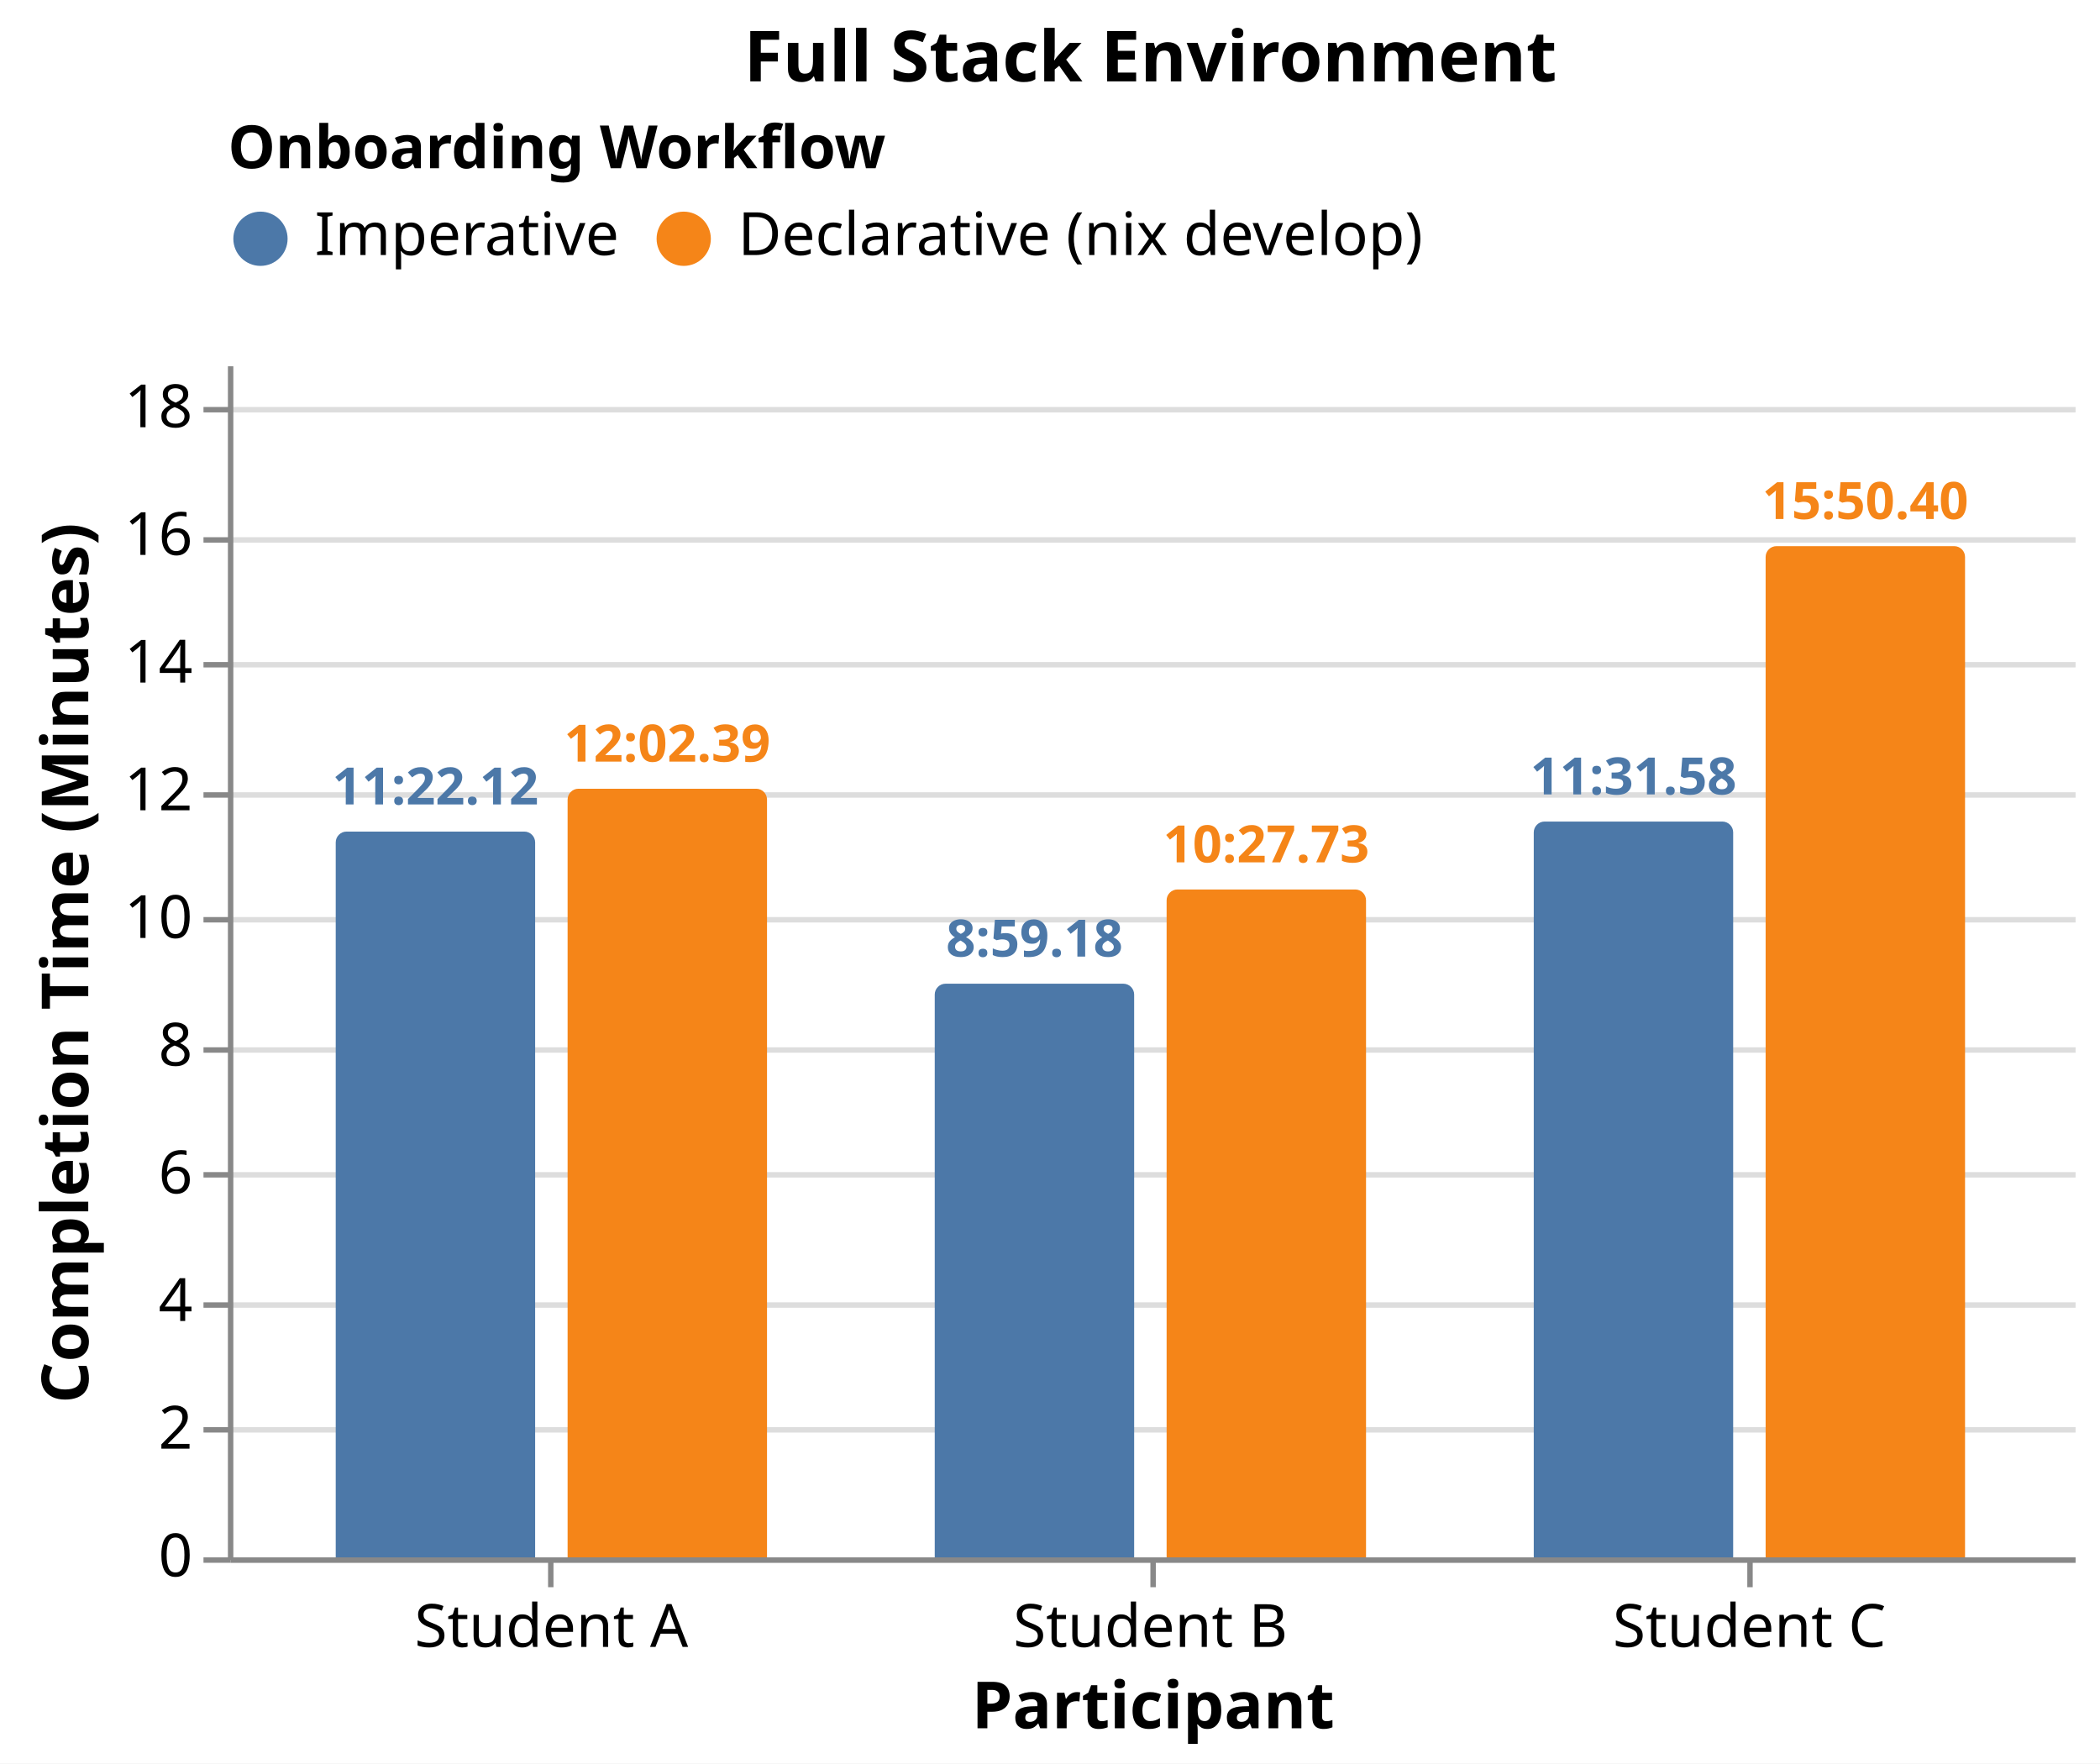
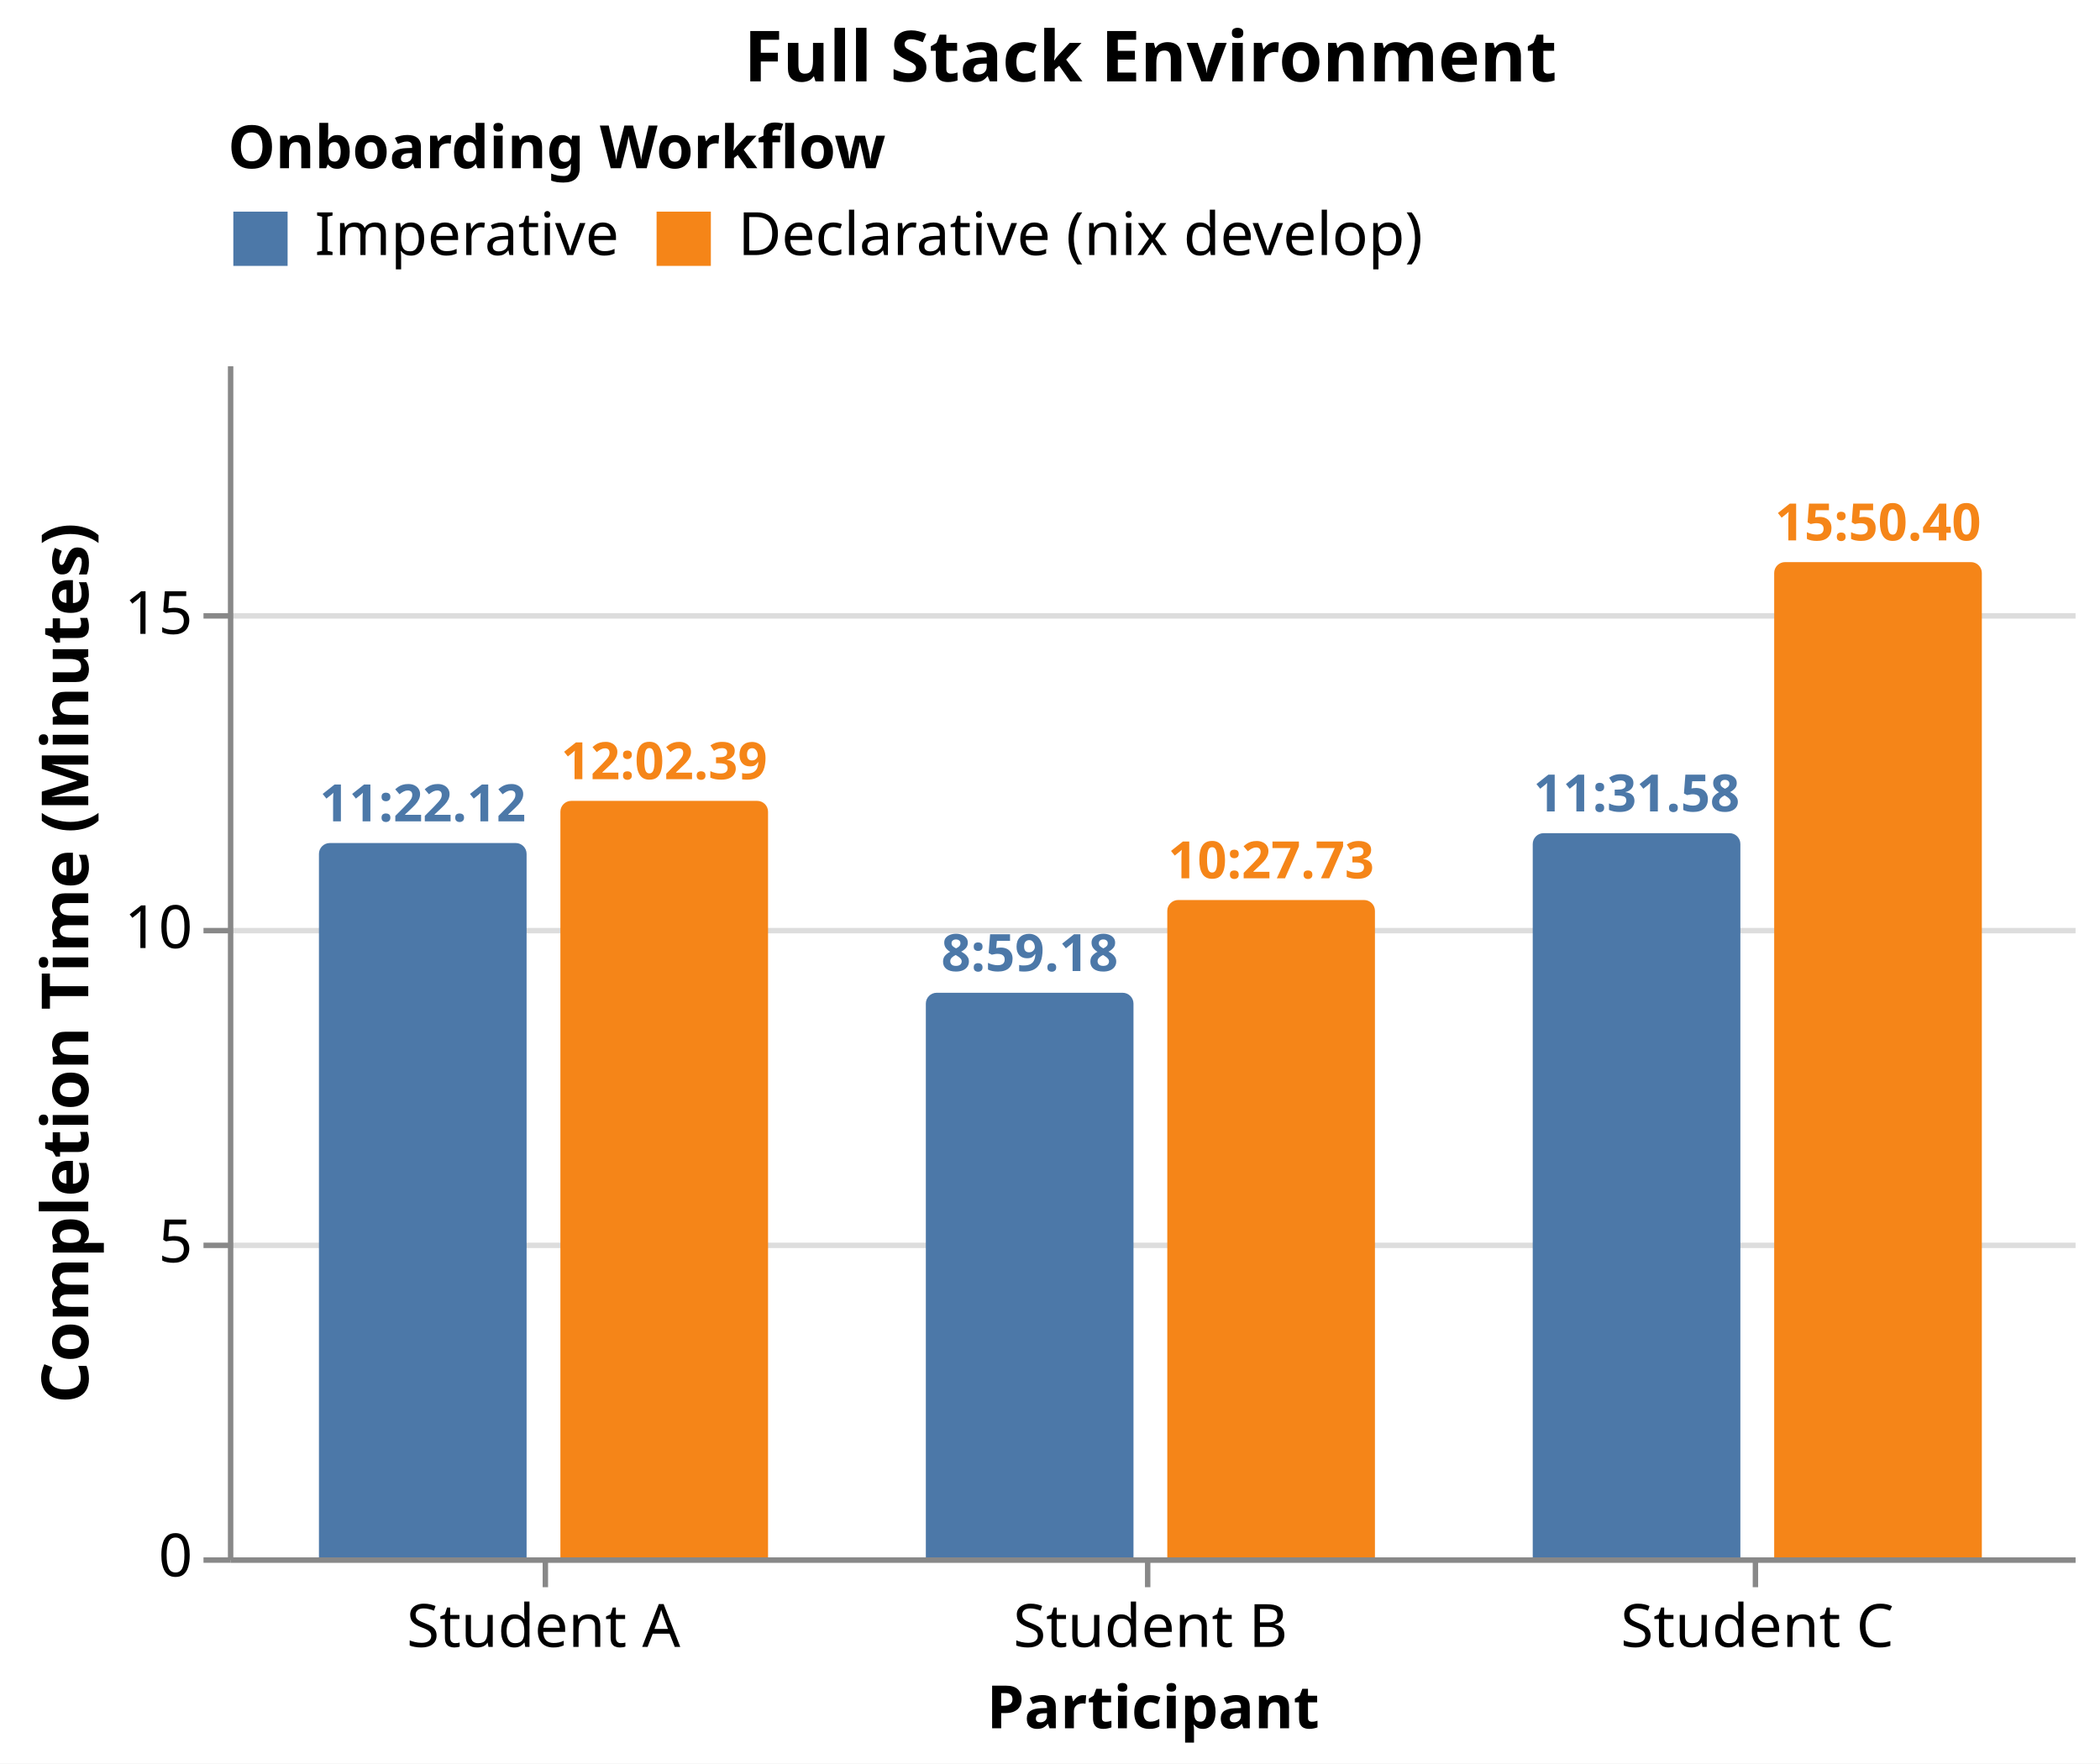
<svg xmlns="http://www.w3.org/2000/svg" version="1.1" class="marks" width="387" height="325" viewBox="0 0 387 325">
  <rect width="387" height="325" fill="white" />
  <g fill="none" stroke-miterlimit="10" transform="translate(42,67)">
    <g class="mark-group role-frame root" role="graphics-object" aria-roledescription="group mark container">
      <g transform="translate(0,0)">
        <path class="background" aria-hidden="true" d="M0,0h340v220h-340Z" stroke="#ddd" stroke-width="0" />
        <g>
          <g class="mark-group role-axis" aria-hidden="true">
            <g transform="translate(0.5,0.5)">
              <path class="background" aria-hidden="true" d="M0,0h0v0h0Z" pointer-events="none" />
              <g>
                <g class="mark-rule role-axis-grid" pointer-events="none">
                  <line transform="translate(0,220)" x2="340" y2="0" stroke="#ddd" stroke-width="1" opacity="1" />
-                   <line transform="translate(0,196)" x2="340" y2="0" stroke="#ddd" stroke-width="1" opacity="1" />
-                   <line transform="translate(0,173)" x2="340" y2="0" stroke="#ddd" stroke-width="1" opacity="1" />
-                   <line transform="translate(0,149)" x2="340" y2="0" stroke="#ddd" stroke-width="1" opacity="1" />
-                   <line transform="translate(0,126)" x2="340" y2="0" stroke="#ddd" stroke-width="1" opacity="1" />
-                   <line transform="translate(0,102)" x2="340" y2="0" stroke="#ddd" stroke-width="1" opacity="1" />
-                   <line transform="translate(0,79)" x2="340" y2="0" stroke="#ddd" stroke-width="1" opacity="1" />
-                   <line transform="translate(0,55)" x2="340" y2="0" stroke="#ddd" stroke-width="1" opacity="1" />
-                   <line transform="translate(0,32)" x2="340" y2="0" stroke="#ddd" stroke-width="1" opacity="1" />
-                   <line transform="translate(0,8)" x2="340" y2="0" stroke="#ddd" stroke-width="1" opacity="1" />
+                   <line transform="translate(0,162)" x2="340" y2="0" stroke="#ddd" stroke-width="1" opacity="1" />
+                   <line transform="translate(0,104)" x2="340" y2="0" stroke="#ddd" stroke-width="1" opacity="1" />
+                   <line transform="translate(0,46)" x2="340" y2="0" stroke="#ddd" stroke-width="1" opacity="1" />
                </g>
              </g>
              <path class="foreground" aria-hidden="true" d="" pointer-events="none" display="none" />
            </g>
          </g>
          <g class="mark-group role-axis" role="graphics-symbol" aria-roledescription="axis" aria-label="X-axis titled 'Participant' for a discrete scale with 3 values: Student A, Student B, Student C">
            <g transform="translate(0.5,220.5)">
              <path class="background" aria-hidden="true" d="M0,0h0v0h0Z" pointer-events="none" />
              <g>
                <g class="mark-rule role-axis-tick" pointer-events="none">
-                   <line transform="translate(59,0)" x2="0" y2="5" stroke="#888" stroke-width="1" opacity="1" />
-                   <line transform="translate(170,0)" x2="0" y2="5" stroke="#888" stroke-width="1" opacity="1" />
-                   <line transform="translate(280,0)" x2="0" y2="5" stroke="#888" stroke-width="1" opacity="1" />
+                   <line transform="translate(58,0)" x2="0" y2="5" stroke="#888" stroke-width="1" opacity="1" />
+                   <line transform="translate(169,0)" x2="0" y2="5" stroke="#888" stroke-width="1" opacity="1" />
+                   <line transform="translate(281,0)" x2="0" y2="5" stroke="#888" stroke-width="1" opacity="1" />
                </g>
                <g class="mark-text role-axis-label" pointer-events="none">
-                   <text text-anchor="middle" transform="translate(59.11039,16)" font-family="sans-serif" font-size="11px" fill="#000" opacity="1">Student A</text>
+                   <text text-anchor="middle" transform="translate(57.65789,16)" font-family="sans-serif" font-size="11px" fill="#000" opacity="1">Student A</text>
                  <text text-anchor="middle" transform="translate(169.5,16)" font-family="sans-serif" font-size="11px" fill="#000" opacity="1">Student B</text>
-                   <text text-anchor="middle" transform="translate(279.8896,16)" font-family="sans-serif" font-size="11px" fill="#000" opacity="1">Student C</text>
+                   <text text-anchor="middle" transform="translate(281.3421,16)" font-family="sans-serif" font-size="11px" fill="#000" opacity="1">Student C</text>
                </g>
                <g class="mark-rule role-axis-domain" pointer-events="none">
                  <line transform="translate(0,0)" x2="340" y2="0" stroke="#888" stroke-width="1" opacity="1" />
                </g>
                <g class="mark-text role-axis-title" pointer-events="none">
-                   <text text-anchor="middle" transform="translate(170,31)" font-family="sans-serif" font-size="12px" font-weight="bold" fill="#000" opacity="1">Participant</text>
+                   <text text-anchor="middle" transform="translate(170,31)" font-family="sans-serif" font-size="11px" font-weight="bold" fill="#000" opacity="1">Participant</text>
                </g>
              </g>
              <path class="foreground" aria-hidden="true" d="" pointer-events="none" display="none" />
            </g>
          </g>
          <g class="mark-group role-axis" role="graphics-symbol" aria-roledescription="axis" aria-label="Y-axis titled 'Completion Time (Minutes)' for a linear scale with values from 0 to 19">
            <g transform="translate(0.5,0.5)">
              <path class="background" aria-hidden="true" d="M0,0h0v0h0Z" pointer-events="none" />
              <g>
                <g class="mark-rule role-axis-tick" pointer-events="none">
                  <line transform="translate(0,220)" x2="-5" y2="0" stroke="#888" stroke-width="1" opacity="1" />
-                   <line transform="translate(0,196)" x2="-5" y2="0" stroke="#888" stroke-width="1" opacity="1" />
-                   <line transform="translate(0,173)" x2="-5" y2="0" stroke="#888" stroke-width="1" opacity="1" />
-                   <line transform="translate(0,149)" x2="-5" y2="0" stroke="#888" stroke-width="1" opacity="1" />
-                   <line transform="translate(0,126)" x2="-5" y2="0" stroke="#888" stroke-width="1" opacity="1" />
-                   <line transform="translate(0,102)" x2="-5" y2="0" stroke="#888" stroke-width="1" opacity="1" />
-                   <line transform="translate(0,79)" x2="-5" y2="0" stroke="#888" stroke-width="1" opacity="1" />
-                   <line transform="translate(0,55)" x2="-5" y2="0" stroke="#888" stroke-width="1" opacity="1" />
-                   <line transform="translate(0,32)" x2="-5" y2="0" stroke="#888" stroke-width="1" opacity="1" />
-                   <line transform="translate(0,8)" x2="-5" y2="0" stroke="#888" stroke-width="1" opacity="1" />
+                   <line transform="translate(0,162)" x2="-5" y2="0" stroke="#888" stroke-width="1" opacity="1" />
+                   <line transform="translate(0,104)" x2="-5" y2="0" stroke="#888" stroke-width="1" opacity="1" />
+                   <line transform="translate(0,46)" x2="-5" y2="0" stroke="#888" stroke-width="1" opacity="1" />
                </g>
                <g class="mark-text role-axis-label" pointer-events="none">
                  <text text-anchor="end" transform="translate(-7,223)" font-family="sans-serif" font-size="11px" fill="#000" opacity="1">0</text>
-                   <text text-anchor="end" transform="translate(-7,199.4706)" font-family="sans-serif" font-size="11px" fill="#000" opacity="1">2</text>
-                   <text text-anchor="end" transform="translate(-7,175.9412)" font-family="sans-serif" font-size="11px" fill="#000" opacity="1">4</text>
-                   <text text-anchor="end" transform="translate(-7,152.4118)" font-family="sans-serif" font-size="11px" fill="#000" opacity="1">6</text>
-                   <text text-anchor="end" transform="translate(-7,128.8824)" font-family="sans-serif" font-size="11px" fill="#000" opacity="1">8</text>
-                   <text text-anchor="end" transform="translate(-7,105.3529)" font-family="sans-serif" font-size="11px" fill="#000" opacity="1">10</text>
-                   <text text-anchor="end" transform="translate(-7,81.82353)" font-family="sans-serif" font-size="11px" fill="#000" opacity="1">12</text>
-                   <text text-anchor="end" transform="translate(-7,58.29412)" font-family="sans-serif" font-size="11px" fill="#000" opacity="1">14</text>
-                   <text text-anchor="end" transform="translate(-7,34.76471)" font-family="sans-serif" font-size="11px" fill="#000" opacity="1">16</text>
-                   <text text-anchor="end" transform="translate(-7,11.23529)" font-family="sans-serif" font-size="11px" fill="#000" opacity="1">18</text>
+                   <text text-anchor="end" transform="translate(-7,165.1053)" font-family="sans-serif" font-size="11px" fill="#000" opacity="1">5</text>
+                   <text text-anchor="end" transform="translate(-7,107.2105)" font-family="sans-serif" font-size="11px" fill="#000" opacity="1">10</text>
+                   <text text-anchor="end" transform="translate(-7,49.31579)" font-family="sans-serif" font-size="11px" fill="#000" opacity="1">15</text>
                </g>
                <g class="mark-rule role-axis-domain" pointer-events="none">
                  <line transform="translate(0,220)" x2="0" y2="-220" stroke="#888" stroke-width="1" opacity="1" />
                </g>
                <g class="mark-text role-axis-title" pointer-events="none">
                  <text text-anchor="middle" transform="translate(-23.23535,110) rotate(-90) translate(0,-3)" font-family="sans-serif" font-size="12px" font-weight="bold" fill="#000" opacity="1">Completion Time (Minutes)</text>
                </g>
              </g>
              <path class="foreground" aria-hidden="true" d="" pointer-events="none" display="none" />
            </g>
          </g>
          <g class="mark-group role-scope" role="graphics-object" aria-roledescription="group mark container">
-             <g transform="translate(19.87013,86.24706)">
-               <path class="background" aria-hidden="true" d="M2,0L34.749,0C35.853,0,36.749,0.896,36.749,2L36.749,133.753C36.749,133.753,36.749,133.753,36.749,133.753L0,133.753C0,133.753,0,133.753,0,133.753L0,2C0,0.896,0.896,0,2,0Z" />
-               <g clip-path="url(#clip31)">
-                 <g class="mark-group role-scope" role="graphics-object" aria-roledescription="group mark container">
-                   <g transform="translate(0,-86.24706)">
-                     <path class="background" aria-hidden="true" d="M0,0h36.749v0h-36.749Z" />
-                     <g>
-                       <g class="mark-rect role-mark layer_0_marks" role="graphics-object" aria-roledescription="rect mark container">
-                         <path aria-label="Participant: Student A; Completion Time (Minutes): 11.369; Method: Imperative; Onboarding Workflow: Imperative" role="graphics-symbol" aria-roledescription="bar" d="M0,86.247h36.749v133.753h-36.749Z" fill="#4C78A8" />
-                       </g>
-                     </g>
-                     <path class="foreground" aria-hidden="true" d="" display="none" />
-                   </g>
-                 </g>
-               </g>
-               <path class="foreground" aria-hidden="true" d="" display="none" />
-             </g>
-             <g transform="translate(62.60159,78.35294)">
-               <path class="background" aria-hidden="true" d="M2,0L34.749,0C35.853,0,36.749,0.896,36.749,2L36.749,141.647C36.749,141.647,36.749,141.647,36.749,141.647L0,141.647C0,141.647,0,141.647,0,141.647L0,2C0,0.896,0.896,0,2,0Z" />
-               <g clip-path="url(#clip32)">
-                 <g class="mark-group role-scope" role="graphics-object" aria-roledescription="group mark container">
-                   <g transform="translate(0,-78.35294)">
-                     <path class="background" aria-hidden="true" d="M0,0h36.749v0h-36.749Z" />
-                     <g>
-                       <g class="mark-rect role-mark layer_0_marks" role="graphics-object" aria-roledescription="rect mark container">
-                         <path aria-label="Participant: Student A; Completion Time (Minutes): 12.04; Method: Declarative (nix develop); Onboarding Workflow: Declarative (nix develop)" role="graphics-symbol" aria-roledescription="bar" d="M0,78.353h36.749v141.647h-36.749Z" fill="#F58518" />
-                       </g>
-                     </g>
-                     <path class="foreground" aria-hidden="true" d="" display="none" />
-                   </g>
-                 </g>
-               </g>
-               <path class="foreground" aria-hidden="true" d="" display="none" />
-             </g>
-             <g transform="translate(130.2597,114.2824)">
-               <path class="background" aria-hidden="true" d="M2,0L34.749,0C35.853,0,36.749,0.896,36.749,2L36.749,105.718C36.749,105.718,36.749,105.718,36.749,105.718L0,105.718C0,105.718,0,105.718,0,105.718L0,2C0,0.896,0.896,0,2,0Z" />
-               <g clip-path="url(#clip33)">
-                 <g class="mark-group role-scope" role="graphics-object" aria-roledescription="group mark container">
-                   <g transform="translate(0,-114.2824)">
-                     <path class="background" aria-hidden="true" d="M0,0h36.749v0h-36.749Z" />
-                     <g>
-                       <g class="mark-rect role-mark layer_0_marks" role="graphics-object" aria-roledescription="rect mark container">
-                         <path aria-label="Participant: Student B; Completion Time (Minutes): 8.986; Method: Imperative; Onboarding Workflow: Imperative" role="graphics-symbol" aria-roledescription="bar" d="M0,114.282h36.749v105.718h-36.749Z" fill="#4C78A8" />
-                       </g>
-                     </g>
-                     <path class="foreground" aria-hidden="true" d="" display="none" />
-                   </g>
-                 </g>
-               </g>
-               <path class="foreground" aria-hidden="true" d="" display="none" />
-             </g>
-             <g transform="translate(172.9912,96.91765)">
-               <path class="background" aria-hidden="true" d="M2,0L34.749,0C35.853,0,36.749,0.896,36.749,2L36.749,123.082C36.749,123.082,36.749,123.082,36.749,123.082L0,123.082C0,123.082,0,123.082,0,123.082L0,2C0,0.896,0.896,0,2,0Z" />
-               <g clip-path="url(#clip34)">
-                 <g class="mark-group role-scope" role="graphics-object" aria-roledescription="group mark container">
-                   <g transform="translate(0,-96.91765)">
-                     <path class="background" aria-hidden="true" d="M0,0h36.749v0h-36.749Z" />
-                     <g>
-                       <g class="mark-rect role-mark layer_0_marks" role="graphics-object" aria-roledescription="rect mark container">
-                         <path aria-label="Participant: Student B; Completion Time (Minutes): 10.462; Method: Declarative (nix develop); Onboarding Workflow: Declarative (nix develop)" role="graphics-symbol" aria-roledescription="bar" d="M0,96.918h36.749v123.082h-36.749Z" fill="#F58518" />
-                       </g>
-                     </g>
-                     <path class="foreground" aria-hidden="true" d="" display="none" />
-                   </g>
-                 </g>
-               </g>
-               <path class="foreground" aria-hidden="true" d="" display="none" />
-             </g>
-             <g transform="translate(240.6494,84.4)">
-               <path class="background" aria-hidden="true" d="M2,0L34.749,0C35.853,0,36.749,0.896,36.749,2L36.749,135.6C36.749,135.6,36.749,135.6,36.749,135.6L0,135.6C0,135.6,0,135.6,0,135.6L0,2C0,0.896,0.896,0,2,0Z" />
-               <g clip-path="url(#clip35)">
-                 <g class="mark-group role-scope" role="graphics-object" aria-roledescription="group mark container">
-                   <g transform="translate(0,-84.4)">
-                     <path class="background" aria-hidden="true" d="M0,0h36.749v0h-36.749Z" />
-                     <g>
-                       <g class="mark-rect role-mark layer_0_marks" role="graphics-object" aria-roledescription="rect mark container">
-                         <path aria-label="Participant: Student C; Completion Time (Minutes): 11.526; Method: Imperative; Onboarding Workflow: Imperative" role="graphics-symbol" aria-roledescription="bar" d="M0,84.4h36.749v135.6h-36.749Z" fill="#4C78A8" />
-                       </g>
-                     </g>
-                     <path class="foreground" aria-hidden="true" d="" display="none" />
-                   </g>
-                 </g>
-               </g>
-               <path class="foreground" aria-hidden="true" d="" display="none" />
-             </g>
-             <g transform="translate(283.3808,33.64706)">
-               <path class="background" aria-hidden="true" d="M2,0L34.749,0C35.853,0,36.749,0.896,36.749,2L36.749,186.353C36.749,186.353,36.749,186.353,36.749,186.353L0,186.353C0,186.353,0,186.353,0,186.353L0,2C0,0.896,0.896,0,2,0Z" />
-               <g clip-path="url(#clip36)">
-                 <g class="mark-group role-scope" role="graphics-object" aria-roledescription="group mark container">
-                   <g transform="translate(0,-33.64706)">
-                     <path class="background" aria-hidden="true" d="M0,0h36.749v0h-36.749Z" />
-                     <g>
-                       <g class="mark-rect role-mark layer_0_marks" role="graphics-object" aria-roledescription="rect mark container">
-                         <path aria-label="Participant: Student C; Completion Time (Minutes): 15.84; Method: Declarative (nix develop); Onboarding Workflow: Declarative (nix develop)" role="graphics-symbol" aria-roledescription="bar" d="M0,33.647h36.749v186.353h-36.749Z" fill="#F58518" />
+             <g transform="translate(16.77632,88.35895)">
+               <path class="background" aria-hidden="true" d="M2,0L36.267,0C37.371,0,38.267,0.896,38.267,2L38.267,131.641C38.267,131.641,38.267,131.641,38.267,131.641L0,131.641C0,131.641,0,131.641,0,131.641L0,2C0,0.896,0.896,0,2,0Z" />
+               <g clip-path="url(#clip103)">
+                 <g class="mark-group role-scope" role="graphics-object" aria-roledescription="group mark container">
+                   <g transform="translate(0,-88.35895)">
+                     <path class="background" aria-hidden="true" d="M0,0h38.267v0h-38.267Z" />
+                     <g>
+                       <g class="mark-rect role-mark layer_0_marks" role="graphics-object" aria-roledescription="rect mark container">
+                         <path aria-label="Participant: Student A; Completion Time (Minutes): 11.369; Method: Imperative; Onboarding Workflow: Imperative" role="graphics-symbol" aria-roledescription="bar" d="M0,88.359h38.267v131.641h-38.267Z" fill="#4C78A8" />
+                       </g>
+                     </g>
+                     <path class="foreground" aria-hidden="true" d="" display="none" />
+                   </g>
+                 </g>
+               </g>
+               <path class="foreground" aria-hidden="true" d="" display="none" />
+             </g>
+             <g transform="translate(61.27264,80.58947)">
+               <path class="background" aria-hidden="true" d="M2,0L36.267,0C37.371,0,38.267,0.896,38.267,2L38.267,139.411C38.267,139.411,38.267,139.411,38.267,139.411L0,139.411C0,139.411,0,139.411,0,139.411L0,2C0,0.896,0.896,0,2,0Z" />
+               <g clip-path="url(#clip104)">
+                 <g class="mark-group role-scope" role="graphics-object" aria-roledescription="group mark container">
+                   <g transform="translate(0,-80.58947)">
+                     <path class="background" aria-hidden="true" d="M0,0h38.267v0h-38.267Z" />
+                     <g>
+                       <g class="mark-rect role-mark layer_0_marks" role="graphics-object" aria-roledescription="rect mark container">
+                         <path aria-label="Participant: Student A; Completion Time (Minutes): 12.04; Method: Declarative (nix develop); Onboarding Workflow: Declarative (nix develop)" role="graphics-symbol" aria-roledescription="bar" d="M0,80.589h38.267v139.411h-38.267Z" fill="#F58518" />
+                       </g>
+                     </g>
+                     <path class="foreground" aria-hidden="true" d="" display="none" />
+                   </g>
+                 </g>
+               </g>
+               <path class="foreground" aria-hidden="true" d="" display="none" />
+             </g>
+             <g transform="translate(128.6184,115.9516)">
+               <path class="background" aria-hidden="true" d="M2,0L36.267,0C37.371,0,38.267,0.896,38.267,2L38.267,104.048C38.267,104.048,38.267,104.048,38.267,104.048L0,104.048C0,104.048,0,104.048,0,104.048L0,2C0,0.896,0.896,0,2,0Z" />
+               <g clip-path="url(#clip105)">
+                 <g class="mark-group role-scope" role="graphics-object" aria-roledescription="group mark container">
+                   <g transform="translate(0,-115.9516)">
+                     <path class="background" aria-hidden="true" d="M0,0h38.267v0h-38.267Z" />
+                     <g>
+                       <g class="mark-rect role-mark layer_0_marks" role="graphics-object" aria-roledescription="rect mark container">
+                         <path aria-label="Participant: Student B; Completion Time (Minutes): 8.986; Method: Imperative; Onboarding Workflow: Imperative" role="graphics-symbol" aria-roledescription="bar" d="M0,115.952h38.267v104.048h-38.267Z" fill="#4C78A8" />
+                       </g>
+                     </g>
+                     <path class="foreground" aria-hidden="true" d="" display="none" />
+                   </g>
+                 </g>
+               </g>
+               <path class="foreground" aria-hidden="true" d="" display="none" />
+             </g>
+             <g transform="translate(173.1147,98.86105)">
+               <path class="background" aria-hidden="true" d="M2,0L36.267,0C37.371,0,38.267,0.896,38.267,2L38.267,121.139C38.267,121.139,38.267,121.139,38.267,121.139L0,121.139C0,121.139,0,121.139,0,121.139L0,2C0,0.896,0.896,0,2,0Z" />
+               <g clip-path="url(#clip106)">
+                 <g class="mark-group role-scope" role="graphics-object" aria-roledescription="group mark container">
+                   <g transform="translate(0,-98.86105)">
+                     <path class="background" aria-hidden="true" d="M0,0h38.267v0h-38.267Z" />
+                     <g>
+                       <g class="mark-rect role-mark layer_0_marks" role="graphics-object" aria-roledescription="rect mark container">
+                         <path aria-label="Participant: Student B; Completion Time (Minutes): 10.462; Method: Declarative (nix develop); Onboarding Workflow: Declarative (nix develop)" role="graphics-symbol" aria-roledescription="bar" d="M0,98.861h38.267v121.139h-38.267Z" fill="#F58518" />
+                       </g>
+                     </g>
+                     <path class="foreground" aria-hidden="true" d="" display="none" />
+                   </g>
+                 </g>
+               </g>
+               <path class="foreground" aria-hidden="true" d="" display="none" />
+             </g>
+             <g transform="translate(240.4605,86.54105)">
+               <path class="background" aria-hidden="true" d="M2,0L36.267,0C37.371,0,38.267,0.896,38.267,2L38.267,133.459C38.267,133.459,38.267,133.459,38.267,133.459L0,133.459C0,133.459,0,133.459,0,133.459L0,2C0,0.896,0.896,0,2,0Z" />
+               <g clip-path="url(#clip107)">
+                 <g class="mark-group role-scope" role="graphics-object" aria-roledescription="group mark container">
+                   <g transform="translate(0,-86.54105)">
+                     <path class="background" aria-hidden="true" d="M0,0h38.267v0h-38.267Z" />
+                     <g>
+                       <g class="mark-rect role-mark layer_0_marks" role="graphics-object" aria-roledescription="rect mark container">
+                         <path aria-label="Participant: Student C; Completion Time (Minutes): 11.526; Method: Imperative; Onboarding Workflow: Imperative" role="graphics-symbol" aria-roledescription="bar" d="M0,86.541h38.267v133.459h-38.267Z" fill="#4C78A8" />
+                       </g>
+                     </g>
+                     <path class="foreground" aria-hidden="true" d="" display="none" />
+                   </g>
+                 </g>
+               </g>
+               <path class="foreground" aria-hidden="true" d="" display="none" />
+             </g>
+             <g transform="translate(284.9568,36.58947)">
+               <path class="background" aria-hidden="true" d="M2,0L36.267,0C37.371,0,38.267,0.896,38.267,2L38.267,183.411C38.267,183.411,38.267,183.411,38.267,183.411L0,183.411C0,183.411,0,183.411,0,183.411L0,2C0,0.896,0.896,0,2,0Z" />
+               <g clip-path="url(#clip108)">
+                 <g class="mark-group role-scope" role="graphics-object" aria-roledescription="group mark container">
+                   <g transform="translate(0,-36.58947)">
+                     <path class="background" aria-hidden="true" d="M0,0h38.267v0h-38.267Z" />
+                     <g>
+                       <g class="mark-rect role-mark layer_0_marks" role="graphics-object" aria-roledescription="rect mark container">
+                         <path aria-label="Participant: Student C; Completion Time (Minutes): 15.84; Method: Declarative (nix develop); Onboarding Workflow: Declarative (nix develop)" role="graphics-symbol" aria-roledescription="bar" d="M0,36.589h38.267v183.411h-38.267Z" fill="#F58518" />
                      </g>
                    </g>
                    <path class="foreground" aria-hidden="true" d="" display="none" />
                  </g>
                </g>
              </g>
              <path class="foreground" aria-hidden="true" d="" display="none" />
            </g>
          </g>
          <g class="mark-text role-mark layer_1_marks" role="graphics-object" aria-roledescription="text mark container">
-             <text aria-label="Participant: Student A; Completion Time (Minutes): 11.369; Method: Imperative; Onboarding Workflow: Imperative; TimeLabel: 11:22.12" role="graphics-symbol" aria-roledescription="text mark" text-anchor="middle" transform="translate(38.24466,81.24706)" font-family="sans-serif" font-size="9.5px" font-weight="bold" fill="#4C78A8">11:22.12</text>
-             <text aria-label="Participant: Student A; Completion Time (Minutes): 12.04; Method: Declarative (nix develop); Onboarding Workflow: Declarative (nix develop); TimeLabel: 12:02.39" role="graphics-symbol" aria-roledescription="text mark" text-anchor="middle" transform="translate(80.97612,73.35294)" font-family="sans-serif" font-size="9.5px" font-weight="bold" fill="#F58518">12:02.39</text>
-             <text aria-label="Participant: Student B; Completion Time (Minutes): 8.986; Method: Imperative; Onboarding Workflow: Imperative; TimeLabel: 8:59.18" role="graphics-symbol" aria-roledescription="text mark" text-anchor="middle" transform="translate(148.6343,109.2824)" font-family="sans-serif" font-size="9.5px" font-weight="bold" fill="#4C78A8">8:59.18</text>
-             <text aria-label="Participant: Student B; Completion Time (Minutes): 10.462; Method: Declarative (nix develop); Onboarding Workflow: Declarative (nix develop); TimeLabel: 10:27.73" role="graphics-symbol" aria-roledescription="text mark" text-anchor="middle" transform="translate(191.3657,91.91765)" font-family="sans-serif" font-size="9.5px" font-weight="bold" fill="#F58518">10:27.73</text>
-             <text aria-label="Participant: Student C; Completion Time (Minutes): 11.526; Method: Imperative; Onboarding Workflow: Imperative; TimeLabel: 11:31.58" role="graphics-symbol" aria-roledescription="text mark" text-anchor="middle" transform="translate(259.0239,79.4)" font-family="sans-serif" font-size="9.5px" font-weight="bold" fill="#4C78A8">11:31.58</text>
-             <text aria-label="Participant: Student C; Completion Time (Minutes): 15.84; Method: Declarative (nix develop); Onboarding Workflow: Declarative (nix develop); TimeLabel: 15:50.40" role="graphics-symbol" aria-roledescription="text mark" text-anchor="middle" transform="translate(301.7553,28.64706)" font-family="sans-serif" font-size="9.5px" font-weight="bold" fill="#F58518">15:50.40</text>
+             <text aria-label="Participant: Student A; Completion Time (Minutes): 11.369; Method: Imperative; TimeLabel: 11:22.12" role="graphics-symbol" aria-roledescription="text mark" text-anchor="middle" transform="translate(35.90973,84.35895)" font-family="sans-serif" font-size="9.5px" font-weight="bold" fill="#4C78A8">11:22.12</text>
+             <text aria-label="Participant: Student A; Completion Time (Minutes): 12.04; Method: Declarative (nix develop); TimeLabel: 12:02.39" role="graphics-symbol" aria-roledescription="text mark" text-anchor="middle" transform="translate(80.40606,76.58947)" font-family="sans-serif" font-size="9.5px" font-weight="bold" fill="#F58518">12:02.39</text>
+             <text aria-label="Participant: Student B; Completion Time (Minutes): 8.986; Method: Imperative; TimeLabel: 8:59.18" role="graphics-symbol" aria-roledescription="text mark" text-anchor="middle" transform="translate(147.7518,111.9516)" font-family="sans-serif" font-size="9.5px" font-weight="bold" fill="#4C78A8">8:59.18</text>
+             <text aria-label="Participant: Student B; Completion Time (Minutes): 10.462; Method: Declarative (nix develop); TimeLabel: 10:27.73" role="graphics-symbol" aria-roledescription="text mark" text-anchor="middle" transform="translate(192.2482,94.86105)" font-family="sans-serif" font-size="9.5px" font-weight="bold" fill="#F58518">10:27.73</text>
+             <text aria-label="Participant: Student C; Completion Time (Minutes): 11.526; Method: Imperative; TimeLabel: 11:31.58" role="graphics-symbol" aria-roledescription="text mark" text-anchor="middle" transform="translate(259.5939,82.54105)" font-family="sans-serif" font-size="9.5px" font-weight="bold" fill="#4C78A8">11:31.58</text>
+             <text aria-label="Participant: Student C; Completion Time (Minutes): 15.84; Method: Declarative (nix develop); TimeLabel: 15:50.40" role="graphics-symbol" aria-roledescription="text mark" text-anchor="middle" transform="translate(304.0903,32.58947)" font-family="sans-serif" font-size="9.5px" font-weight="bold" fill="#F58518">15:50.40</text>
          </g>
          <g class="mark-group role-legend" role="graphics-symbol" aria-roledescription="legend" aria-label="Symbol legend titled 'Onboarding Workflow' for fill color with 2 values: Imperative, Declarative (nix develop)">
            <g transform="translate(0,-45)">
              <path class="background" aria-hidden="true" d="M0,0h216v27h-216Z" pointer-events="none" />
              <g>
                <g class="mark-group role-legend-entry">
                  <g transform="translate(0,16)">
                    <path class="background" aria-hidden="true" d="M0,0h0v0h0Z" pointer-events="none" />
                    <g>
                      <g class="mark-group role-scope" role="graphics-object" aria-roledescription="group mark container">
                        <g transform="translate(0,0)">
                          <path class="background" aria-hidden="true" d="M0,0h67.353v11h-67.353Z" pointer-events="none" opacity="1" />
                          <g>
                            <g class="mark-symbol role-legend-symbol" pointer-events="none">
-                               <path transform="translate(6,6)" d="M5,0A5,5,0,1,1,-5,0A5,5,0,1,1,5,0" fill="#4C78A8" stroke-width="1.5" opacity="1" />
+                               <path transform="translate(6,6)" d="M-5,-5h10v10h-10Z" fill="#4C78A8" stroke-width="1.5" opacity="1" />
                            </g>
                            <g class="mark-text role-legend-label" pointer-events="none">
                              <text text-anchor="start" transform="translate(16,9)" font-family="sans-serif" font-size="11px" fill="#000" opacity="1">Imperative</text>
                            </g>
                          </g>
                          <path class="foreground" aria-hidden="true" d="" pointer-events="none" display="none" />
                        </g>
                        <g transform="translate(78,0)">
                          <path class="background" aria-hidden="true" d="M0,0h137.054v11h-137.054Z" pointer-events="none" opacity="1" />
                          <g>
                            <g class="mark-symbol role-legend-symbol" pointer-events="none">
-                               <path transform="translate(6,6)" d="M5,0A5,5,0,1,1,-5,0A5,5,0,1,1,5,0" fill="#F58518" stroke-width="1.5" opacity="1" />
+                               <path transform="translate(6,6)" d="M-5,-5h10v10h-10Z" fill="#F58518" stroke-width="1.5" opacity="1" />
                            </g>
                            <g class="mark-text role-legend-label" pointer-events="none">
                              <text text-anchor="start" transform="translate(16,9)" font-family="sans-serif" font-size="11px" fill="#000" opacity="1">Declarative (nix develop)</text>
                            </g>
                          </g>
                          <path class="foreground" aria-hidden="true" d="" pointer-events="none" display="none" />
                        </g>
                      </g>
                    </g>
                    <path class="foreground" aria-hidden="true" d="" pointer-events="none" display="none" />
                  </g>
                </g>
                <g class="mark-text role-legend-title" pointer-events="none">
                  <text text-anchor="start" transform="translate(0,9)" font-family="sans-serif" font-size="11px" font-weight="bold" fill="#000" opacity="1">Onboarding Workflow</text>
                </g>
              </g>
              <path class="foreground" aria-hidden="true" d="" pointer-events="none" display="none" />
            </g>
          </g>
          <g class="mark-group role-title">
            <g transform="translate(170,-62)">
              <path class="background" aria-hidden="true" d="M0,0h0v0h0Z" pointer-events="none" />
              <g>
                <g class="mark-text role-title-text" role="graphics-symbol" aria-roledescription="title" aria-label="Title text 'Full Stack Environment'" pointer-events="none">
                  <text text-anchor="middle" transform="translate(0,10)" font-family="sans-serif" font-size="13px" font-weight="bold" fill="#000" opacity="1">Full Stack Environment</text>
                </g>
              </g>
              <path class="foreground" aria-hidden="true" d="" pointer-events="none" display="none" />
            </g>
          </g>
        </g>
        <path class="foreground" aria-hidden="true" d="" display="none" />
      </g>
    </g>
  </g>
  <defs>
-     <clipPath id="clip31">
-       <path d="M2,0L34.749,0C35.853,0,36.749,0.896,36.749,2L36.749,133.753C36.749,133.753,36.749,133.753,36.749,133.753L0,133.753C0,133.753,0,133.753,0,133.753L0,2C0,0.896,0.896,0,2,0Z" />
-     </clipPath>
-     <clipPath id="clip32">
-       <path d="M2,0L34.749,0C35.853,0,36.749,0.896,36.749,2L36.749,141.647C36.749,141.647,36.749,141.647,36.749,141.647L0,141.647C0,141.647,0,141.647,0,141.647L0,2C0,0.896,0.896,0,2,0Z" />
-     </clipPath>
-     <clipPath id="clip33">
-       <path d="M2,0L34.749,0C35.853,0,36.749,0.896,36.749,2L36.749,105.718C36.749,105.718,36.749,105.718,36.749,105.718L0,105.718C0,105.718,0,105.718,0,105.718L0,2C0,0.896,0.896,0,2,0Z" />
-     </clipPath>
-     <clipPath id="clip34">
-       <path d="M2,0L34.749,0C35.853,0,36.749,0.896,36.749,2L36.749,123.082C36.749,123.082,36.749,123.082,36.749,123.082L0,123.082C0,123.082,0,123.082,0,123.082L0,2C0,0.896,0.896,0,2,0Z" />
-     </clipPath>
-     <clipPath id="clip35">
-       <path d="M2,0L34.749,0C35.853,0,36.749,0.896,36.749,2L36.749,135.6C36.749,135.6,36.749,135.6,36.749,135.6L0,135.6C0,135.6,0,135.6,0,135.6L0,2C0,0.896,0.896,0,2,0Z" />
-     </clipPath>
-     <clipPath id="clip36">
-       <path d="M2,0L34.749,0C35.853,0,36.749,0.896,36.749,2L36.749,186.353C36.749,186.353,36.749,186.353,36.749,186.353L0,186.353C0,186.353,0,186.353,0,186.353L0,2C0,0.896,0.896,0,2,0Z" />
+     <clipPath id="clip103">
+       <path d="M2,0L36.267,0C37.371,0,38.267,0.896,38.267,2L38.267,131.641C38.267,131.641,38.267,131.641,38.267,131.641L0,131.641C0,131.641,0,131.641,0,131.641L0,2C0,0.896,0.896,0,2,0Z" />
+     </clipPath>
+     <clipPath id="clip104">
+       <path d="M2,0L36.267,0C37.371,0,38.267,0.896,38.267,2L38.267,139.411C38.267,139.411,38.267,139.411,38.267,139.411L0,139.411C0,139.411,0,139.411,0,139.411L0,2C0,0.896,0.896,0,2,0Z" />
+     </clipPath>
+     <clipPath id="clip105">
+       <path d="M2,0L36.267,0C37.371,0,38.267,0.896,38.267,2L38.267,104.048C38.267,104.048,38.267,104.048,38.267,104.048L0,104.048C0,104.048,0,104.048,0,104.048L0,2C0,0.896,0.896,0,2,0Z" />
+     </clipPath>
+     <clipPath id="clip106">
+       <path d="M2,0L36.267,0C37.371,0,38.267,0.896,38.267,2L38.267,121.139C38.267,121.139,38.267,121.139,38.267,121.139L0,121.139C0,121.139,0,121.139,0,121.139L0,2C0,0.896,0.896,0,2,0Z" />
+     </clipPath>
+     <clipPath id="clip107">
+       <path d="M2,0L36.267,0C37.371,0,38.267,0.896,38.267,2L38.267,133.459C38.267,133.459,38.267,133.459,38.267,133.459L0,133.459C0,133.459,0,133.459,0,133.459L0,2C0,0.896,0.896,0,2,0Z" />
+     </clipPath>
+     <clipPath id="clip108">
+       <path d="M2,0L36.267,0C37.371,0,38.267,0.896,38.267,2L38.267,183.411C38.267,183.411,38.267,183.411,38.267,183.411L0,183.411C0,183.411,0,183.411,0,183.411L0,2C0,0.896,0.896,0,2,0Z" />
    </clipPath>
  </defs>
</svg>
